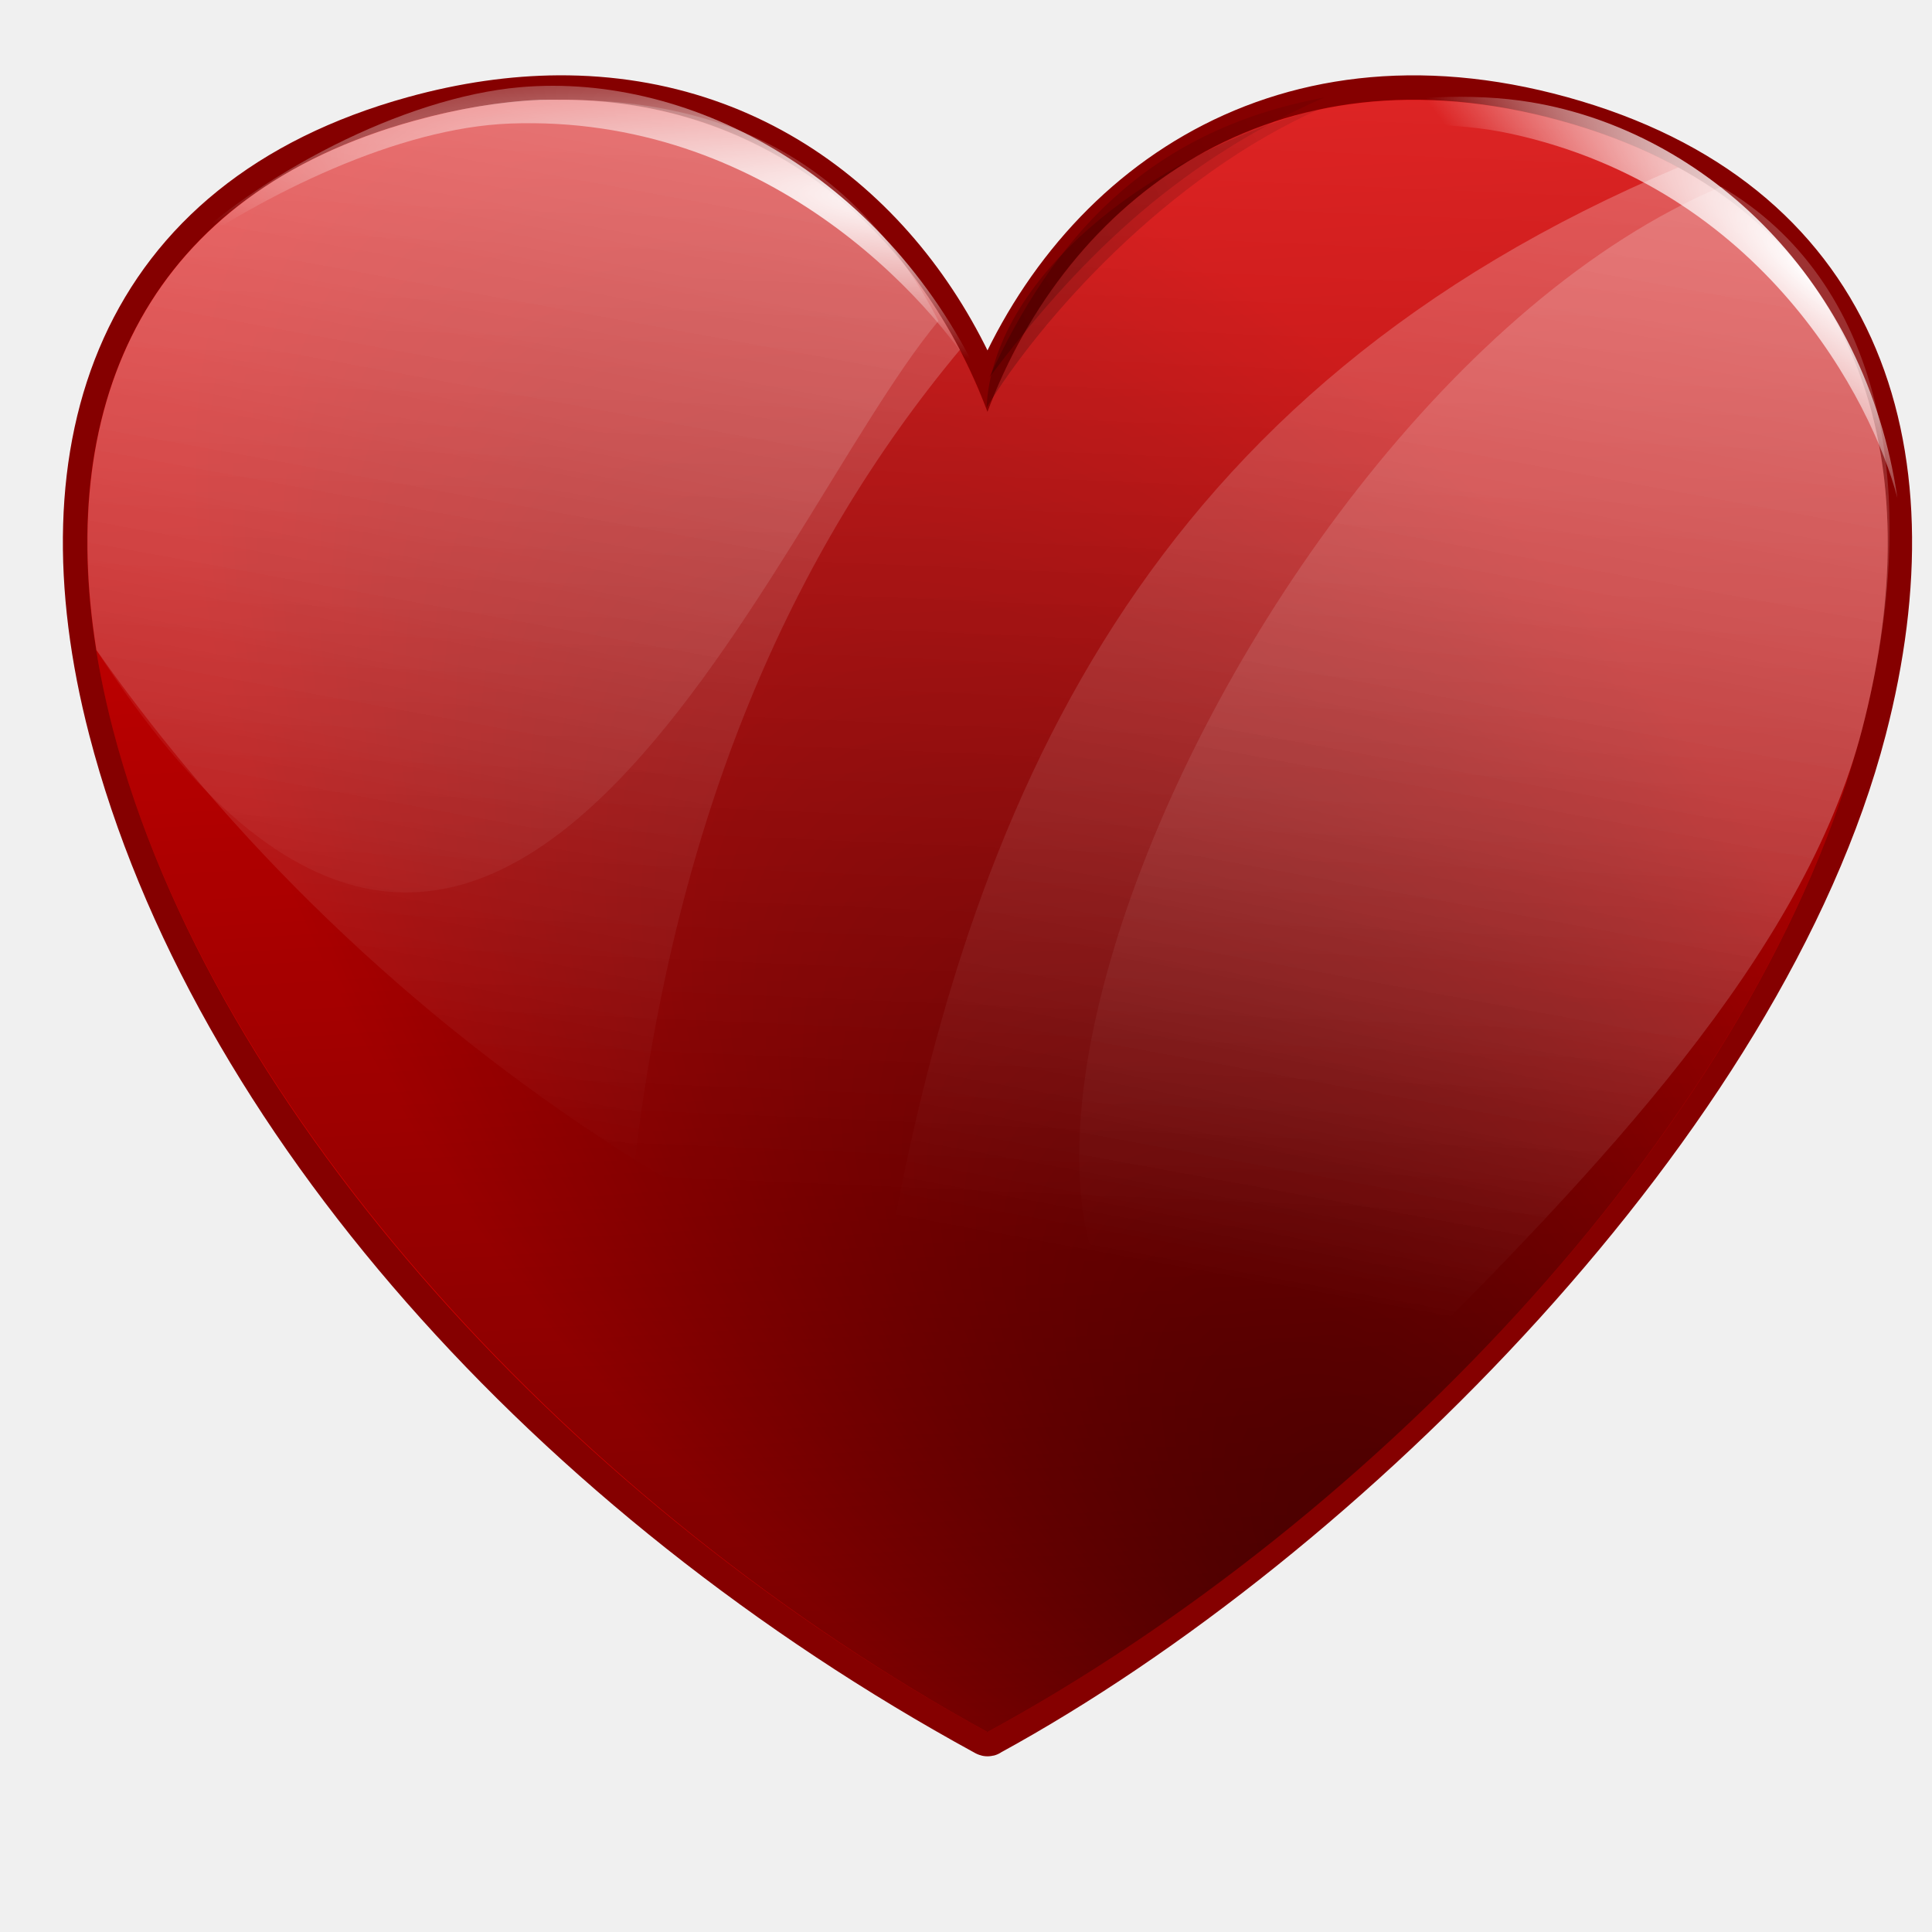
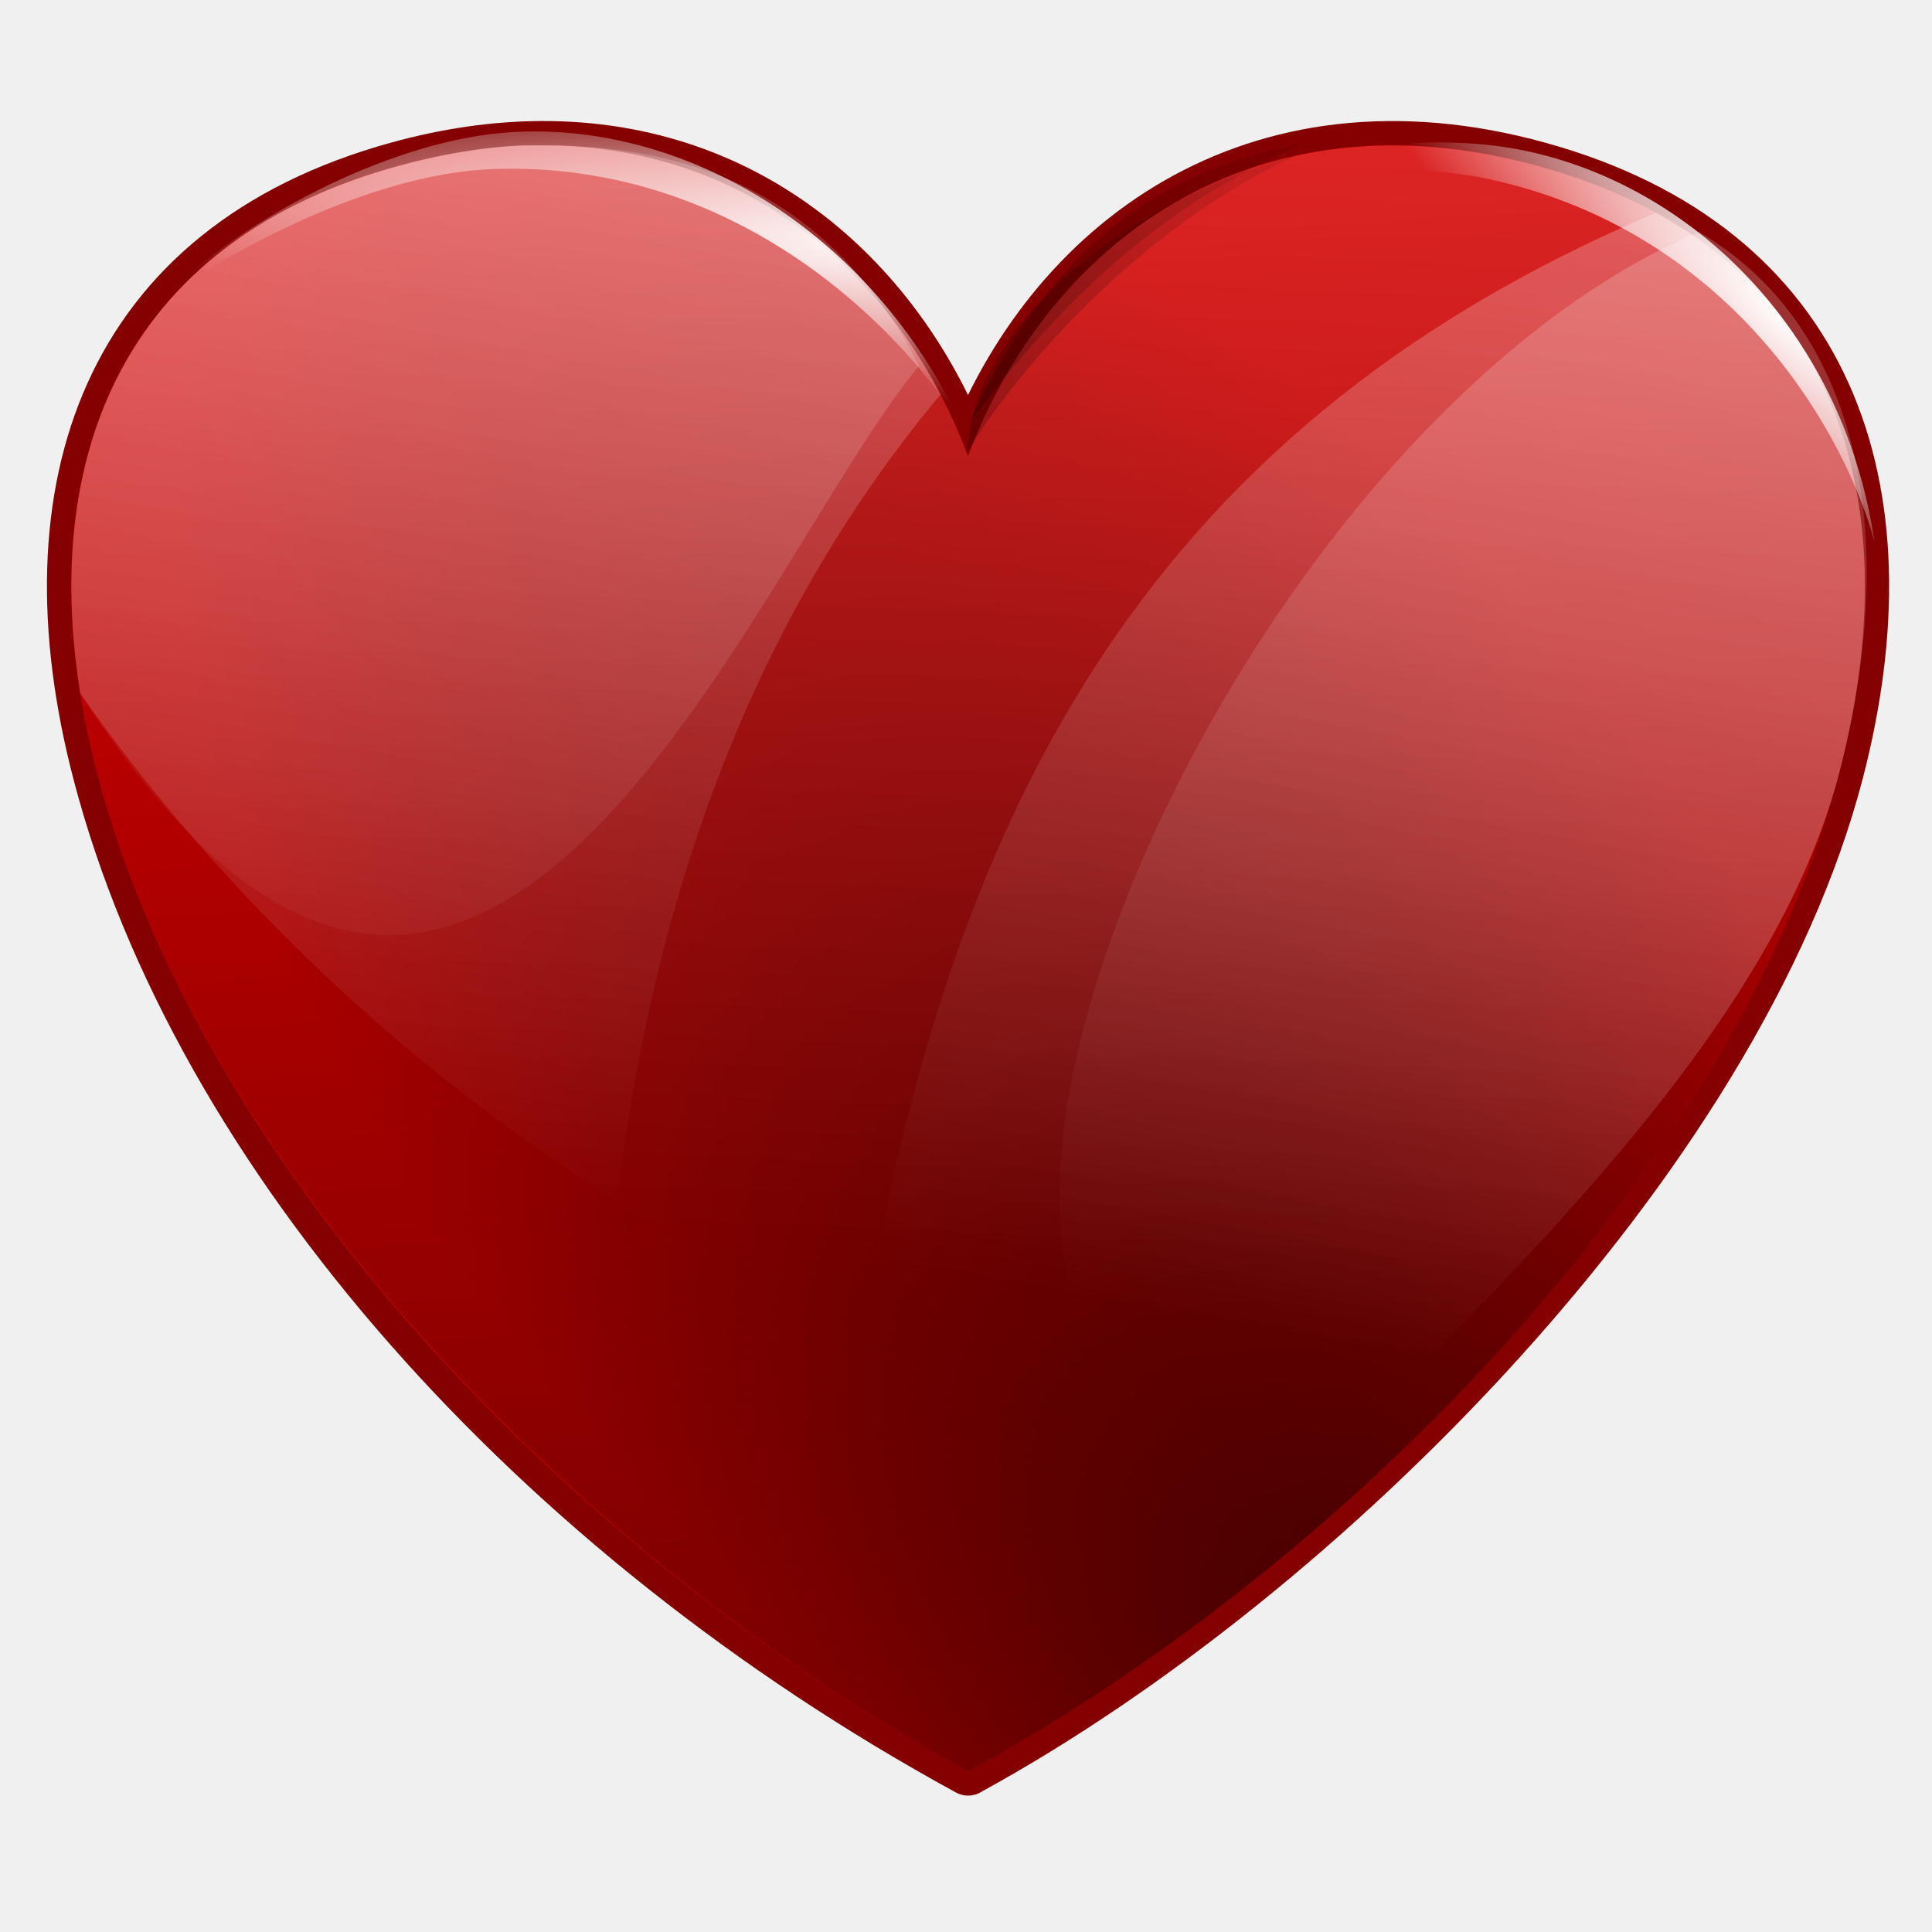
- <svg xmlns="http://www.w3.org/2000/svg" xmlns:xlink="http://www.w3.org/1999/xlink" width="64" height="64" id="svg1307" version="1.0">
+ <svg xmlns="http://www.w3.org/2000/svg" xmlns:xlink="http://www.w3.org/1999/xlink" width="48" height="48" id="svg1307" version="1.0">
  <defs id="defs1309">
    <linearGradient id="linearGradient2231">
      <stop style="stop-color:#000000;stop-opacity:1;" offset="0" id="stop2233" />
      <stop style="stop-color:#000000;stop-opacity:0;" offset="1" id="stop2235" />
    </linearGradient>
    <linearGradient id="linearGradient2341">
      <stop style="stop-color:#ffffff;stop-opacity:1;" offset="0" id="stop2343" />
      <stop style="stop-color:#ffffff;stop-opacity:0;" offset="1" id="stop2345" />
    </linearGradient>
    <linearGradient id="linearGradient2346">
      <stop style="stop-color:#740000;stop-opacity:1;" offset="0" id="stop2348" />
      <stop style="stop-color:#de0000;stop-opacity:1;" offset="1" id="stop2350" />
    </linearGradient>
    <linearGradient id="linearGradient3920">
      <stop style="stop-color:#ffffff;stop-opacity:1;" offset="0" id="stop3922" />
      <stop style="stop-color:#ffffff;stop-opacity:0;" offset="1" id="stop3924" />
    </linearGradient>
    <linearGradient id="linearGradient3291">
      <stop style="stop-color:#000000;stop-opacity:1;" offset="0" id="stop3293" />
      <stop style="stop-color:#000000;stop-opacity:0;" offset="1" id="stop3295" />
    </linearGradient>
    <radialGradient xlink:href="#linearGradient3291" id="radialGradient3297" cx="63.912" cy="115.709" fx="64.281" fy="122.797" r="63.912" gradientTransform="matrix(0.4927128,0,0,0.04060819,1.087055,56.19302)" gradientUnits="userSpaceOnUse" />
-     <linearGradient xlink:href="#linearGradient3920" id="linearGradient2329" gradientUnits="userSpaceOnUse" gradientTransform="matrix(0.5945211,0,0,0.5307266,-4.884585,-0.584839)" x1="55.403" y1="-10.928" x2="38.105" y2="73.298" />
-     <linearGradient xlink:href="#linearGradient3920" id="linearGradient2331" gradientUnits="userSpaceOnUse" gradientTransform="matrix(0.5945211,0,0,0.5307266,-4.884585,-0.584839)" x1="55.403" y1="-10.928" x2="51.263" y2="75.703" />
-     <radialGradient xlink:href="#linearGradient2346" id="radialGradient2335" gradientUnits="userSpaceOnUse" gradientTransform="matrix(0.438274,0.5500676,-0.319445,0.2048616,25.61762,-21.4952)" cx="73.893" cy="68.239" fx="113.793" fy="80.441" r="55.221" />
-     <linearGradient xlink:href="#linearGradient3920" id="linearGradient2337" gradientUnits="userSpaceOnUse" gradientTransform="matrix(0.5945211,0,0,0.5307266,-4.884585,-0.584839)" x1="55.403" y1="-10.928" x2="38.105" y2="73.298" />
-     <radialGradient xlink:href="#linearGradient2341" id="radialGradient2347" cx="59.547" cy="28.175" fx="59.547" fy="28.175" r="26.232" gradientTransform="matrix(-1.068543,-0.09279359,0.0183819,-0.1892732,93.90218,17.62355)" gradientUnits="userSpaceOnUse" />
-     <radialGradient xlink:href="#linearGradient2341" id="radialGradient2357" gradientUnits="userSpaceOnUse" gradientTransform="matrix(-0.5916417,-0.5225545,0.1423625,-0.1450975,96.29874,46.92826)" cx="66.45" cy="21.283" fx="66.45" fy="21.283" r="26.232" />
-     <linearGradient xlink:href="#linearGradient3291" id="linearGradient2379" x1="46.891" y1="117.58" x2="39.448" y2="-0.392" gradientUnits="userSpaceOnUse" gradientTransform="matrix(0.5123701,0,0,0.4844964,-0.1933528,1.185298)" />
-     <linearGradient xlink:href="#linearGradient2231" id="linearGradient2239" x1="61.963" y1="28.707" x2="104.652" y2="4.57" gradientUnits="userSpaceOnUse" gradientTransform="matrix(0.4927128,0,0,0.4927128,1.087055,0.2468396)" />
-     <linearGradient xlink:href="#linearGradient2231" id="linearGradient869" gradientUnits="userSpaceOnUse" x1="61.963" y1="28.707" x2="104.652" y2="4.57" gradientTransform="matrix(0.4927128,0,0,0.4927128,1.087055,0.2468396)" />
+     <linearGradient xlink:href="#linearGradient3920" id="linearGradient2329" gradientUnits="userSpaceOnUse" gradientTransform="matrix(0.4441975,0,0,0.3965333,-4.039723,0.7058836)" x1="55.403" y1="-10.928" x2="38.105" y2="73.298" />
+     <linearGradient xlink:href="#linearGradient3920" id="linearGradient2331" gradientUnits="userSpaceOnUse" gradientTransform="matrix(0.4441975,0,0,0.3965333,-4.039723,0.7058836)" x1="55.403" y1="-10.928" x2="51.263" y2="75.703" />
+     <radialGradient xlink:href="#linearGradient2346" id="radialGradient2335" gradientUnits="userSpaceOnUse" gradientTransform="matrix(0.3274571,0.4109839,-0.2386738,0.1530627,18.75005,-14.91733)" cx="73.893" cy="68.239" fx="113.793" fy="80.441" r="55.221" />
+     <linearGradient xlink:href="#linearGradient3920" id="linearGradient2337" gradientUnits="userSpaceOnUse" gradientTransform="matrix(0.4441975,0,0,0.3965333,-4.039723,0.7058836)" x1="55.403" y1="-10.928" x2="38.105" y2="73.298" />
+     <radialGradient xlink:href="#linearGradient2341" id="radialGradient2347" cx="59.547" cy="28.175" fx="59.547" fy="28.175" r="26.232" gradientTransform="matrix(-0.798364,-0.06933089,0.01373407,-0.1414158,69.76898,14.31032)" gradientUnits="userSpaceOnUse" />
+     <radialGradient xlink:href="#linearGradient2341" id="radialGradient2357" gradientUnits="userSpaceOnUse" gradientTransform="matrix(-0.4420461,-0.3904275,0.1063664,-0.1084099,71.55957,36.20537)" cx="66.45" cy="21.283" fx="66.45" fy="21.283" r="26.232" />
+     <linearGradient xlink:href="#linearGradient3291" id="linearGradient2379" x1="46.891" y1="117.58" x2="39.448" y2="-0.392" gradientUnits="userSpaceOnUse" gradientTransform="matrix(0.3828182,0,0,0.3619923,-0.5346611,2.028444)" />
+     <linearGradient xlink:href="#linearGradient2231" id="linearGradient2239" x1="61.963" y1="28.707" x2="104.652" y2="4.57" gradientUnits="userSpaceOnUse" gradientTransform="matrix(0.3681312,0,0,0.3681312,0.4219978,1.327274)" />
+     <linearGradient xlink:href="#linearGradient2231" id="linearGradient869" gradientUnits="userSpaceOnUse" x1="61.963" y1="28.707" x2="104.652" y2="4.57" gradientTransform="matrix(0.3681312,0,0,0.3681312,0.4219978,1.327274)" />
  </defs>
  <g id="layer1">
-     <path id="path2279" d="M 18.492,3.302 C 16.991,3.312 15.398,3.533 13.723,3.996 4.013,6.681 1.286,14.704 3.738,24.147 7.062,36.948 18.333,49.526 32.695,57.367 c 0,0 0.031,0.016 0.033,0 C 44.551,50.912 58.362,36.948 61.685,24.147 64.137,14.704 61.411,6.681 51.7,3.996 42.19,1.366 35.355,6.573 32.712,13.641 30.534,7.818 25.512,3.258 18.492,3.302 Z" style="fill:none;fill-opacity:1;fill-rule:evenodd;stroke:#850000;stroke-width:1.614;stroke-linecap:butt;stroke-linejoin:round;stroke-miterlimit:4;stroke-dasharray:none;stroke-opacity:1" />
-     <path id="path2276" d="M 26.163,1.864 V 0.487 Z" style="fill:#ffffff;fill-opacity:0.757;fill-rule:nonzero;stroke:none;stroke-width:0.246;stroke-linecap:round;stroke-linejoin:round;stroke-miterlimit:4;stroke-dasharray:none;stroke-dashoffset:4;stroke-opacity:1" />
+     <path id="path2279" d="M 13.426,3.61 C 12.305,3.617 11.115,3.782 9.863,4.128 2.608,6.135 0.571,12.129 2.403,19.184 4.886,28.748 13.308,38.146 24.038,44.004 c 0,0 0.023,0.012 0.025,0 8.833,-4.823 19.152,-15.256 21.635,-24.82 C 47.53,12.129 45.493,6.135 38.238,4.128 31.132,2.163 26.025,6.054 24.05,11.334 22.423,6.984 18.671,3.577 13.426,3.61 Z" style="fill:none;fill-opacity:1;fill-rule:evenodd;stroke:#850000;stroke-width:1.206;stroke-linecap:butt;stroke-linejoin:round;stroke-miterlimit:4;stroke-dasharray:none;stroke-opacity:1" />
+     <path id="path2276" d="M 19.157,2.535 V 1.506 Z" style="fill:#ffffff;fill-opacity:0.757;fill-rule:nonzero;stroke:none;stroke-width:0.184;stroke-linecap:round;stroke-linejoin:round;stroke-miterlimit:4;stroke-dasharray:none;stroke-dashoffset:4;stroke-opacity:1" />
    <ellipse style="display:none;opacity:0.381;fill:url(#radialGradient3297);fill-opacity:1;fill-rule:nonzero;stroke:none;stroke-width:0;stroke-linecap:round;stroke-linejoin:round;stroke-miterlimit:4;stroke-dasharray:none;stroke-dashoffset:4;stroke-opacity:1" id="path3289" cx="32.577" cy="60.892" rx="31.49" ry="2.595" />
-     <path style="display:inline;fill:url(#radialGradient2335);fill-opacity:1;fill-rule:evenodd;stroke:none;stroke-width:0.493px;stroke-linecap:butt;stroke-linejoin:miter;stroke-opacity:1" d="M 18.492,3.302 C 16.991,3.312 15.398,3.533 13.723,3.996 4.013,6.681 1.286,14.704 3.738,24.147 7.062,36.948 19.246,50.024 32.695,57.367 v 0.047 c 0.005,-0.008 0.011,-0.016 0.017,-0.023 0.005,0.008 0.011,0.016 0.017,0.023 v -0.047 C 45.665,50.304 58.362,36.948 61.685,24.147 64.137,14.704 61.411,6.681 51.7,3.996 42.19,1.366 35.355,6.573 32.712,13.641 30.534,7.818 25.512,3.258 18.492,3.302 Z" id="path2245" />
-     <path id="path2369" d="M 18.492,3.302 C 16.991,3.312 15.398,3.533 13.723,3.996 4.013,6.681 1.286,14.704 3.738,24.147 7.062,36.948 19.373,50.094 32.695,57.367 v 0.047 c 0.005,-0.008 0.011,-0.016 0.017,-0.023 0.005,0.008 0.011,0.016 0.017,0.023 v -0.047 C 45.628,50.324 58.362,36.948 61.685,24.147 64.137,14.704 61.411,6.681 51.7,3.996 42.19,1.366 35.355,6.573 32.712,13.641 30.534,7.818 25.512,3.258 18.492,3.302 Z" style="opacity:0.471;fill:url(#linearGradient2379);fill-opacity:1;fill-rule:evenodd;stroke:none;stroke-width:0.493px;stroke-linecap:butt;stroke-linejoin:miter;stroke-opacity:1" />
-     <path style="opacity:0.176;fill:url(#linearGradient2331);fill-opacity:1;fill-rule:evenodd;stroke:none;stroke-width:1.626;stroke-linecap:butt;stroke-linejoin:round;stroke-miterlimit:4;stroke-dasharray:none;stroke-opacity:1" d="M 18.062,3.305 C 16.686,3.35 15.243,3.582 13.725,4.001 4.925,6.435 1.866,13.249 3.194,21.534 14.457,37.556 33.26,47.265 46.127,45.562 53.035,38.653 59.744,31.635 61.687,24.153 64.138,14.711 61.406,6.687 51.696,4.001 42.186,1.372 35.354,6.579 32.71,13.646 30.533,7.823 25.504,3.26 18.484,3.305 c -0.141,8.968e-4 -0.28,-0.005 -0.422,0 z" id="path2294" />
-     <path style="opacity:0.295;fill:url(#linearGradient2329);fill-opacity:1;fill-rule:evenodd;stroke:none;stroke-width:1.626;stroke-linecap:butt;stroke-linejoin:round;stroke-miterlimit:4;stroke-dasharray:none;stroke-opacity:1" d="m 17.876,3.305 c -1.317,0.059 -2.705,0.296 -4.152,0.696 C 4.925,6.435 1.866,13.249 3.194,21.534 8.085,28.492 14.401,34.257 21.032,38.416 22.411,27.044 26.165,18.338 31.799,11.587 29.289,6.781 24.653,3.266 18.484,3.305 c -0.141,8.968e-4 -0.28,-0.005 -0.422,0 -0.064,0.002 -0.121,-0.003 -0.186,0 z M 55.594,5.546 C 38.138,12.907 32.007,26.187 29.234,42.685 c 6,2.484 11.895,3.538 16.893,2.877 6.908,-6.909 13.617,-13.927 15.56,-21.409 2.085,-8.03 0.423,-15.04 -6.092,-18.608 z" id="path2317" />
-     <path id="path2333" d="m 17.876,3.305 c -1.317,0.059 -2.705,0.296 -4.152,0.696 C 4.925,6.435 1.866,13.249 3.194,21.534 16.452,42.137 25.454,17.381 31.088,10.63 28.578,5.824 24.653,3.266 18.484,3.305 c -0.141,8.968e-4 -0.28,-0.005 -0.422,0 -0.064,0.002 -0.121,-0.003 -0.186,0 z M 57.017,6.184 C 39.56,13.545 25.224,50.587 46.127,45.562 53.035,38.653 59.744,31.635 61.687,24.153 63.772,16.124 62.288,9.273 57.017,6.184 Z" style="opacity:0.246;fill:url(#linearGradient2337);fill-opacity:1;fill-rule:evenodd;stroke:none;stroke-width:1.626;stroke-linecap:butt;stroke-linejoin:round;stroke-miterlimit:4;stroke-dasharray:none;stroke-opacity:1" />
-     <path style="fill:url(#radialGradient2347);fill-opacity:1;fill-rule:evenodd;stroke:none;stroke-width:0.493px;stroke-linecap:butt;stroke-linejoin:miter;stroke-opacity:1" d="M 32.598,12.813 C 29.477,5.989 23.018,2.381 17.227,2.889 13.353,3.229 8.505,5.787 5.718,8.543 8.716,6.458 13.159,4.23 16.906,4.092 25.314,3.786 30.831,9.816 32.598,12.813 Z" id="path2339" />
-     <path id="path2353" d="M 62.853,16.493 C 61.807,9.343 56.545,4.361 50.725,3.388 46.831,2.737 41.329,3.913 37.787,5.789 41.338,4.592 46.345,3.623 50.055,4.431 58.38,6.247 62.006,13.254 62.853,16.493 Z" style="fill:url(#radialGradient2357);fill-opacity:1;fill-rule:evenodd;stroke:none;stroke-width:0.493px;stroke-linecap:butt;stroke-linejoin:miter;stroke-opacity:1" />
-     <path style="opacity:0.23;fill:url(#linearGradient2239);fill-opacity:1;fill-rule:evenodd;stroke:none;stroke-width:0.493px;stroke-linecap:butt;stroke-linejoin:miter;stroke-opacity:1" d="M 32.771,12.505 C 34.847,7.988 37.906,4.336 43.864,3.231 38.76,5.478 35.528,8.849 32.771,12.505 Z" id="path1348" />
-     <path id="path2241" d="M 32.682,13.503 C 32.872,9.297 37.906,5.134 43.776,3.586 38.671,5.833 34.463,10.58 32.682,13.503 Z" style="opacity:0.23;fill:url(#linearGradient869);fill-opacity:1;fill-rule:evenodd;stroke:none;stroke-width:0.493px;stroke-linecap:butt;stroke-linejoin:miter;stroke-opacity:1" />
+     <path style="display:inline;fill:url(#radialGradient2335);fill-opacity:1;fill-rule:evenodd;stroke:none;stroke-width:0.368px;stroke-linecap:butt;stroke-linejoin:miter;stroke-opacity:1" d="M 13.426,3.61 C 12.305,3.617 11.115,3.782 9.863,4.128 2.608,6.135 0.571,12.129 2.403,19.184 4.886,28.748 13.99,38.519 24.038,44.004 v 0.035 c 0.004,-0.006 0.008,-0.012 0.013,-0.018 0.004,0.006 0.008,0.012 0.013,0.018 v -0.035 C 33.728,38.728 43.215,28.748 45.698,19.184 47.53,12.129 45.493,6.135 38.238,4.128 31.132,2.163 26.025,6.054 24.05,11.334 22.423,6.984 18.671,3.577 13.426,3.61 Z" id="path2245" />
+     <path id="path2369" d="M 13.426,3.61 C 12.305,3.617 11.115,3.782 9.863,4.128 2.608,6.135 0.571,12.129 2.403,19.184 4.886,28.748 14.085,38.57 24.038,44.004 v 0.035 c 0.004,-0.006 0.008,-0.012 0.013,-0.018 0.004,0.006 0.008,0.012 0.013,0.018 v -0.035 C 33.7,38.743 43.215,28.748 45.698,19.184 47.53,12.129 45.493,6.135 38.238,4.128 31.132,2.163 26.025,6.054 24.05,11.334 22.423,6.984 18.671,3.577 13.426,3.61 Z" style="opacity:0.471;fill:url(#linearGradient2379);fill-opacity:1;fill-rule:evenodd;stroke:none;stroke-width:0.368px;stroke-linecap:butt;stroke-linejoin:miter;stroke-opacity:1" />
+     <path style="opacity:0.176;fill:url(#linearGradient2331);fill-opacity:1;fill-rule:evenodd;stroke:none;stroke-width:1.215;stroke-linecap:butt;stroke-linejoin:round;stroke-miterlimit:4;stroke-dasharray:none;stroke-opacity:1" d="M 13.105,3.612 C 12.077,3.646 10.998,3.819 9.864,4.133 3.289,5.951 1.004,11.042 1.996,17.232 10.412,29.203 24.46,36.457 34.074,35.185 39.235,30.023 44.248,24.779 45.699,19.189 47.531,12.134 45.49,6.139 38.235,4.133 31.129,2.168 26.024,6.058 24.049,11.338 22.422,6.988 18.665,3.579 13.42,3.612 c -0.105,6.701e-4 -0.209,-0.003 -0.315,0 z" id="path2294" />
+     <path style="opacity:0.295;fill:url(#linearGradient2329);fill-opacity:1;fill-rule:evenodd;stroke:none;stroke-width:1.215;stroke-linecap:butt;stroke-linejoin:round;stroke-miterlimit:4;stroke-dasharray:none;stroke-opacity:1" d="M 12.966,3.612 C 11.982,3.657 10.945,3.834 9.864,4.133 3.289,5.951 1.004,11.042 1.996,17.232 5.651,22.431 10.369,26.738 15.324,29.845 16.354,21.349 19.159,14.844 23.368,9.8 21.493,6.209 18.03,3.583 13.42,3.612 c -0.105,6.701e-4 -0.209,-0.003 -0.315,0 -0.048,0.002 -0.09,-0.002 -0.139,0 z M 41.147,5.286 C 28.104,10.786 23.524,20.708 21.452,33.035 c 4.483,1.856 8.887,2.643 12.622,2.149 C 39.235,30.023 44.248,24.779 45.699,19.189 47.257,13.19 46.015,7.952 41.147,5.286 Z" id="path2317" />
+     <path id="path2333" d="M 12.966,3.612 C 11.982,3.657 10.945,3.834 9.864,4.133 3.289,5.951 1.004,11.042 1.996,17.232 11.902,32.625 18.627,14.129 22.837,9.085 20.962,5.494 18.03,3.583 13.42,3.612 c -0.105,6.701e-4 -0.209,-0.003 -0.315,0 -0.048,0.002 -0.09,-0.002 -0.139,0 z M 42.21,5.763 C 29.167,11.263 18.456,38.939 34.074,35.185 39.235,30.023 44.248,24.779 45.699,19.189 47.257,13.19 46.148,8.071 42.21,5.763 Z" style="opacity:0.246;fill:url(#linearGradient2337);fill-opacity:1;fill-rule:evenodd;stroke:none;stroke-width:1.215;stroke-linecap:butt;stroke-linejoin:round;stroke-miterlimit:4;stroke-dasharray:none;stroke-opacity:1" />
+     <path style="fill:url(#radialGradient2347);fill-opacity:1;fill-rule:evenodd;stroke:none;stroke-width:0.368px;stroke-linecap:butt;stroke-linejoin:miter;stroke-opacity:1" d="M 23.966,10.716 C 21.633,5.618 16.808,2.921 12.481,3.301 9.587,3.555 5.965,5.466 3.882,7.526 6.122,5.968 9.441,4.303 12.241,4.2 18.523,3.972 22.646,8.477 23.966,10.716 Z" id="path2339" />
+     <path id="path2353" d="M 46.571,13.465 C 45.789,8.124 41.858,4.401 37.509,3.674 34.599,3.188 30.489,4.066 27.843,5.468 30.495,4.574 34.237,3.85 37.008,4.453 c 6.22,1.357 8.929,6.592 9.562,9.012 z" style="fill:url(#radialGradient2357);fill-opacity:1;fill-rule:evenodd;stroke:none;stroke-width:0.368px;stroke-linecap:butt;stroke-linejoin:miter;stroke-opacity:1" />
+     <path style="opacity:0.23;fill:url(#linearGradient2239);fill-opacity:1;fill-rule:evenodd;stroke:none;stroke-width:0.368px;stroke-linecap:butt;stroke-linejoin:miter;stroke-opacity:1" d="M 24.094,10.486 C 25.645,7.111 27.931,4.382 32.383,3.557 28.57,5.236 26.155,7.755 24.094,10.486 Z" id="path1348" />
+     <path id="path2241" d="m 24.028,11.232 c 0.142,-3.143 3.903,-6.253 8.289,-7.41 -3.814,1.679 -6.958,5.226 -8.289,7.41 z" style="opacity:0.23;fill:url(#linearGradient869);fill-opacity:1;fill-rule:evenodd;stroke:none;stroke-width:0.368px;stroke-linecap:butt;stroke-linejoin:miter;stroke-opacity:1" />
  </g>
</svg>
